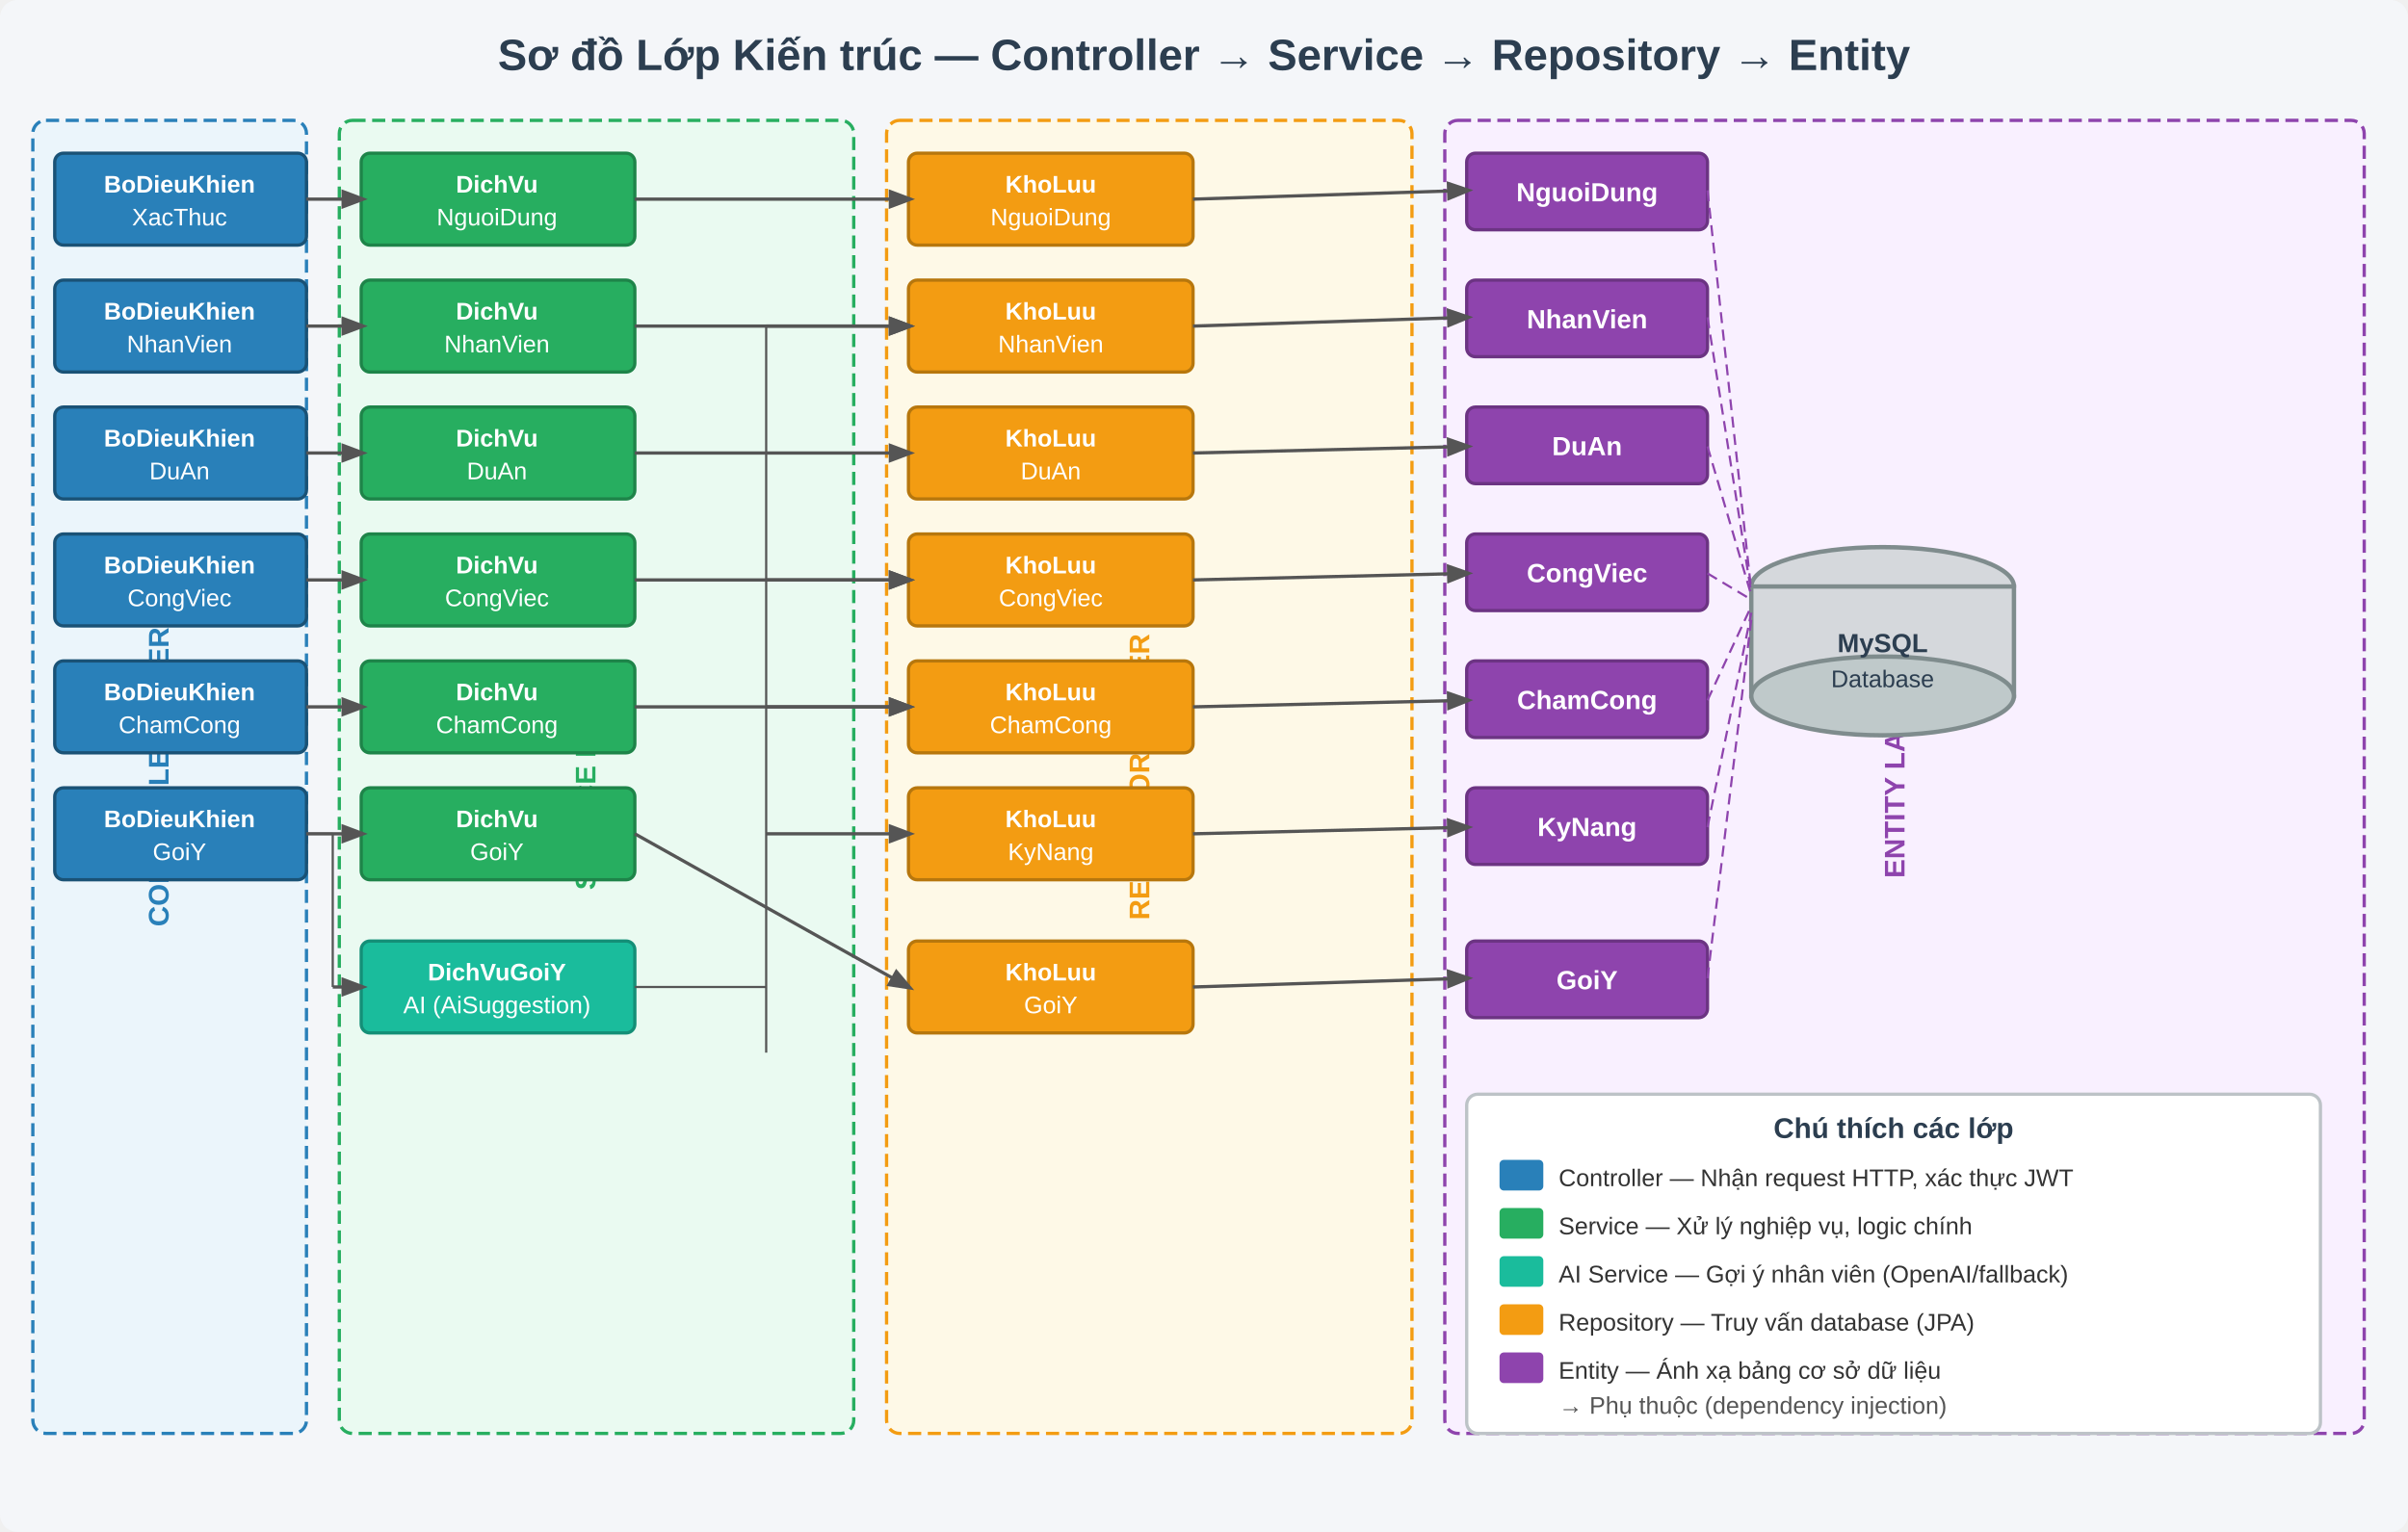
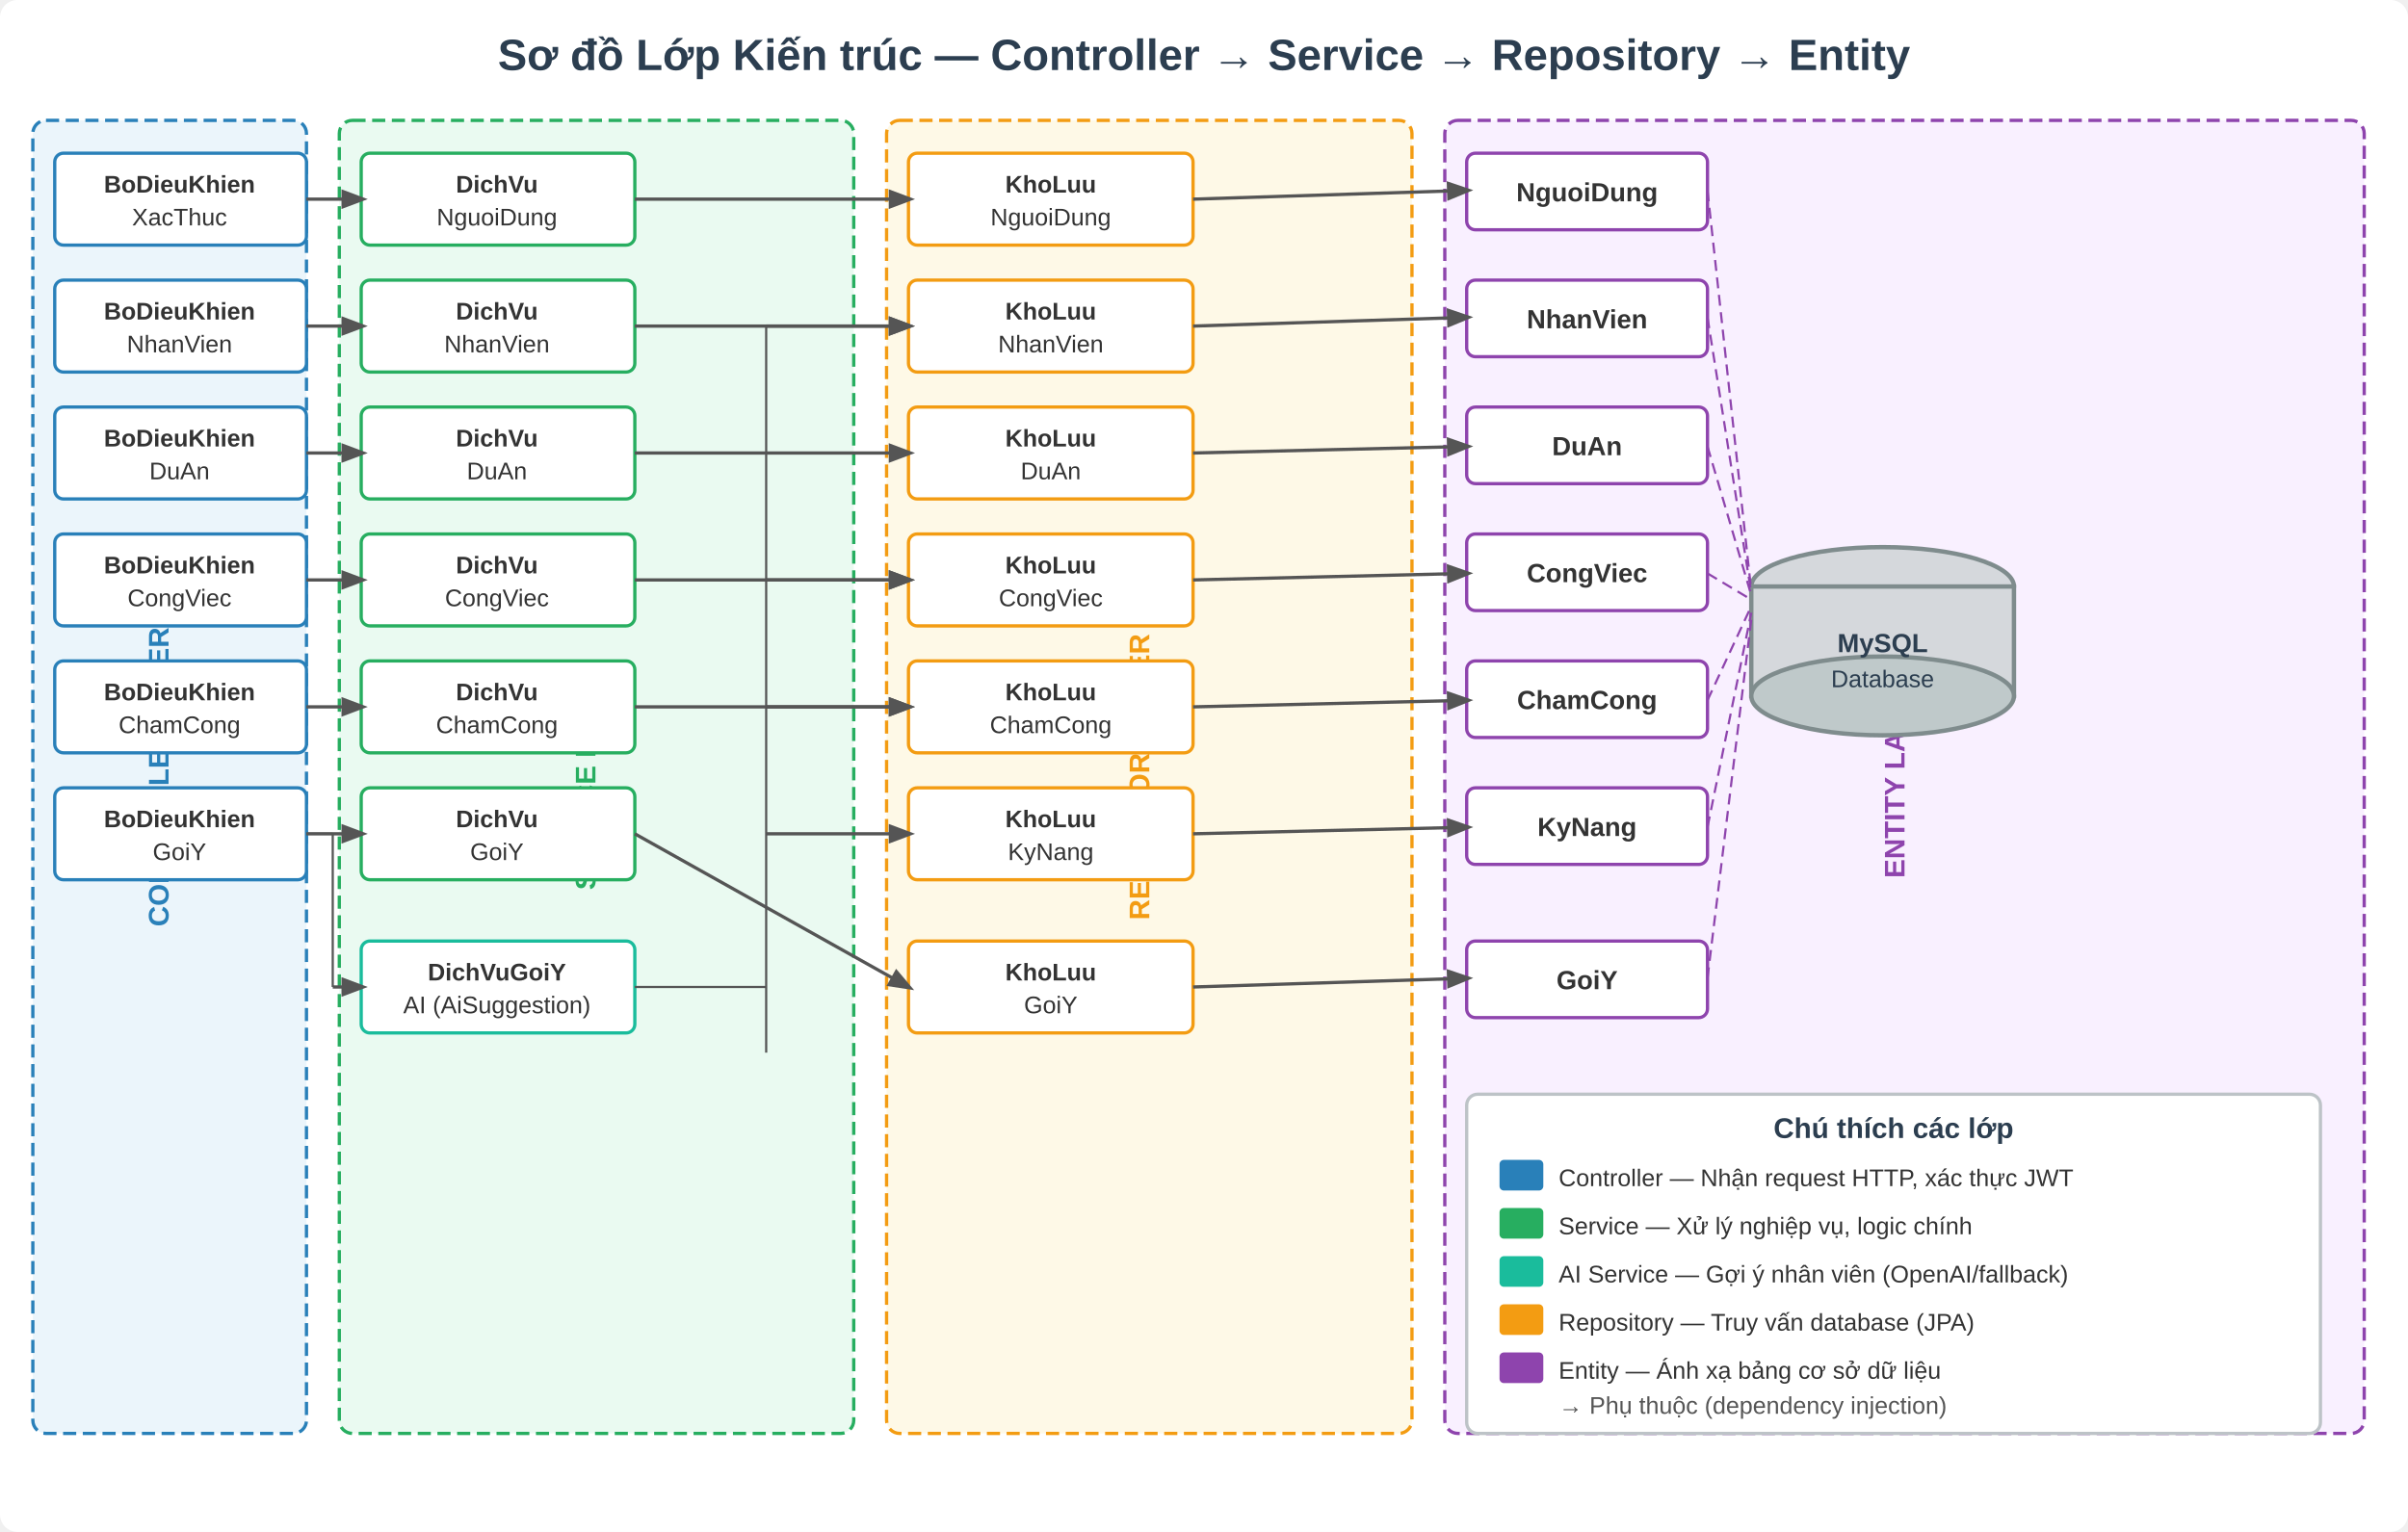
<svg xmlns="http://www.w3.org/2000/svg" width="1100" height="700" viewBox="0 0 1100 700" font-family="Arial, sans-serif">
-   <rect width="1100" height="700" fill="#f4f6f9" rx="8" />
+   <rect width="1100" height="700" fill="white" rx="8" />
  <text x="550" y="32" text-anchor="middle" font-size="20" font-weight="bold" fill="#2c3e50">Sơ đồ Lớp Kiến trúc — Controller → Service → Repository → Entity</text>
  <rect x="15" y="55" width="125" height="600" fill="#ebf5fb" stroke="#2980b9" stroke-width="1.5" rx="6" stroke-dasharray="6,3" />
  <text x="77" y="355" text-anchor="middle" font-size="13" font-weight="bold" fill="#2980b9" transform="rotate(-90,77,355)">CONTROLLER LAYER</text>
  <rect x="155" y="55" width="235" height="600" fill="#eafaf1" stroke="#27ae60" stroke-width="1.5" rx="6" stroke-dasharray="6,3" />
  <text x="272" y="355" text-anchor="middle" font-size="13" font-weight="bold" fill="#27ae60" transform="rotate(-90,272,355)">SERVICE LAYER</text>
  <rect x="405" y="55" width="240" height="600" fill="#fef9e7" stroke="#f39c12" stroke-width="1.5" rx="6" stroke-dasharray="6,3" />
  <text x="525" y="355" text-anchor="middle" font-size="13" font-weight="bold" fill="#f39c12" transform="rotate(-90,525,355)">REPOSITORY LAYER</text>
  <rect x="660" y="55" width="420" height="600" fill="#f9f0ff" stroke="#8e44ad" stroke-width="1.5" rx="6" stroke-dasharray="6,3" />
  <text x="870" y="355" text-anchor="middle" font-size="13" font-weight="bold" fill="#8e44ad" transform="rotate(-90,870,355)">ENTITY LAYER</text>
-   <rect x="25" y="70" width="115" height="42" fill="#2980b9" stroke="#1a5276" stroke-width="1.5" rx="4" />
-   <text x="82" y="88" text-anchor="middle" font-size="11" font-weight="bold" fill="white">BoDieuKhien</text>
-   <text x="82" y="103" text-anchor="middle" font-size="11" fill="white">XacThuc</text>
-   <rect x="25" y="128" width="115" height="42" fill="#2980b9" stroke="#1a5276" stroke-width="1.5" rx="4" />
-   <text x="82" y="146" text-anchor="middle" font-size="11" font-weight="bold" fill="white">BoDieuKhien</text>
-   <text x="82" y="161" text-anchor="middle" font-size="11" fill="white">NhanVien</text>
-   <rect x="25" y="186" width="115" height="42" fill="#2980b9" stroke="#1a5276" stroke-width="1.5" rx="4" />
-   <text x="82" y="204" text-anchor="middle" font-size="11" font-weight="bold" fill="white">BoDieuKhien</text>
-   <text x="82" y="219" text-anchor="middle" font-size="11" fill="white">DuAn</text>
-   <rect x="25" y="244" width="115" height="42" fill="#2980b9" stroke="#1a5276" stroke-width="1.5" rx="4" />
-   <text x="82" y="262" text-anchor="middle" font-size="11" font-weight="bold" fill="white">BoDieuKhien</text>
-   <text x="82" y="277" text-anchor="middle" font-size="11" fill="white">CongViec</text>
-   <rect x="25" y="302" width="115" height="42" fill="#2980b9" stroke="#1a5276" stroke-width="1.5" rx="4" />
-   <text x="82" y="320" text-anchor="middle" font-size="11" font-weight="bold" fill="white">BoDieuKhien</text>
-   <text x="82" y="335" text-anchor="middle" font-size="11" fill="white">ChamCong</text>
-   <rect x="25" y="360" width="115" height="42" fill="#2980b9" stroke="#1a5276" stroke-width="1.5" rx="4" />
-   <text x="82" y="378" text-anchor="middle" font-size="11" font-weight="bold" fill="white">BoDieuKhien</text>
-   <text x="82" y="393" text-anchor="middle" font-size="11" fill="white">GoiY</text>
-   <rect x="165" y="70" width="125" height="42" fill="#27ae60" stroke="#1e8449" stroke-width="1.5" rx="4" />
-   <text x="227" y="88" text-anchor="middle" font-size="11" font-weight="bold" fill="white">DichVu</text>
-   <text x="227" y="103" text-anchor="middle" font-size="11" fill="white">NguoiDung</text>
-   <rect x="165" y="128" width="125" height="42" fill="#27ae60" stroke="#1e8449" stroke-width="1.5" rx="4" />
-   <text x="227" y="146" text-anchor="middle" font-size="11" font-weight="bold" fill="white">DichVu</text>
-   <text x="227" y="161" text-anchor="middle" font-size="11" fill="white">NhanVien</text>
-   <rect x="165" y="186" width="125" height="42" fill="#27ae60" stroke="#1e8449" stroke-width="1.5" rx="4" />
-   <text x="227" y="204" text-anchor="middle" font-size="11" font-weight="bold" fill="white">DichVu</text>
-   <text x="227" y="219" text-anchor="middle" font-size="11" fill="white">DuAn</text>
-   <rect x="165" y="244" width="125" height="42" fill="#27ae60" stroke="#1e8449" stroke-width="1.5" rx="4" />
-   <text x="227" y="262" text-anchor="middle" font-size="11" font-weight="bold" fill="white">DichVu</text>
-   <text x="227" y="277" text-anchor="middle" font-size="11" fill="white">CongViec</text>
-   <rect x="165" y="302" width="125" height="42" fill="#27ae60" stroke="#1e8449" stroke-width="1.5" rx="4" />
-   <text x="227" y="320" text-anchor="middle" font-size="11" font-weight="bold" fill="white">DichVu</text>
-   <text x="227" y="335" text-anchor="middle" font-size="11" fill="white">ChamCong</text>
-   <rect x="165" y="360" width="125" height="42" fill="#27ae60" stroke="#1e8449" stroke-width="1.5" rx="4" />
-   <text x="227" y="378" text-anchor="middle" font-size="11" font-weight="bold" fill="white">DichVu</text>
-   <text x="227" y="393" text-anchor="middle" font-size="11" fill="white">GoiY</text>
-   <rect x="165" y="430" width="125" height="42" fill="#1abc9c" stroke="#148f77" stroke-width="1.5" rx="4" />
-   <text x="227" y="448" text-anchor="middle" font-size="11" font-weight="bold" fill="white">DichVuGoiY</text>
-   <text x="227" y="463" text-anchor="middle" font-size="11" fill="white">AI (AiSuggestion)</text>
-   <rect x="415" y="70" width="130" height="42" fill="#f39c12" stroke="#b7770d" stroke-width="1.5" rx="4" />
-   <text x="480" y="88" text-anchor="middle" font-size="11" font-weight="bold" fill="white">KhoLuu</text>
-   <text x="480" y="103" text-anchor="middle" font-size="11" fill="white">NguoiDung</text>
-   <rect x="415" y="128" width="130" height="42" fill="#f39c12" stroke="#b7770d" stroke-width="1.5" rx="4" />
-   <text x="480" y="146" text-anchor="middle" font-size="11" font-weight="bold" fill="white">KhoLuu</text>
-   <text x="480" y="161" text-anchor="middle" font-size="11" fill="white">NhanVien</text>
-   <rect x="415" y="186" width="130" height="42" fill="#f39c12" stroke="#b7770d" stroke-width="1.5" rx="4" />
-   <text x="480" y="204" text-anchor="middle" font-size="11" font-weight="bold" fill="white">KhoLuu</text>
-   <text x="480" y="219" text-anchor="middle" font-size="11" fill="white">DuAn</text>
-   <rect x="415" y="244" width="130" height="42" fill="#f39c12" stroke="#b7770d" stroke-width="1.5" rx="4" />
-   <text x="480" y="262" text-anchor="middle" font-size="11" font-weight="bold" fill="white">KhoLuu</text>
-   <text x="480" y="277" text-anchor="middle" font-size="11" fill="white">CongViec</text>
-   <rect x="415" y="302" width="130" height="42" fill="#f39c12" stroke="#b7770d" stroke-width="1.5" rx="4" />
-   <text x="480" y="320" text-anchor="middle" font-size="11" font-weight="bold" fill="white">KhoLuu</text>
-   <text x="480" y="335" text-anchor="middle" font-size="11" fill="white">ChamCong</text>
-   <rect x="415" y="360" width="130" height="42" fill="#f39c12" stroke="#b7770d" stroke-width="1.5" rx="4" />
-   <text x="480" y="378" text-anchor="middle" font-size="11" font-weight="bold" fill="white">KhoLuu</text>
-   <text x="480" y="393" text-anchor="middle" font-size="11" fill="white">KyNang</text>
-   <rect x="415" y="430" width="130" height="42" fill="#f39c12" stroke="#b7770d" stroke-width="1.5" rx="4" />
-   <text x="480" y="448" text-anchor="middle" font-size="11" font-weight="bold" fill="white">KhoLuu</text>
-   <text x="480" y="463" text-anchor="middle" font-size="11" fill="white">GoiY</text>
-   <rect x="670" y="70" width="110" height="35" fill="#8e44ad" stroke="#6c3483" stroke-width="1.5" rx="4" />
-   <text x="725" y="92" text-anchor="middle" font-size="12" font-weight="bold" fill="white">NguoiDung</text>
-   <rect x="670" y="128" width="110" height="35" fill="#8e44ad" stroke="#6c3483" stroke-width="1.5" rx="4" />
-   <text x="725" y="150" text-anchor="middle" font-size="12" font-weight="bold" fill="white">NhanVien</text>
-   <rect x="670" y="186" width="110" height="35" fill="#8e44ad" stroke="#6c3483" stroke-width="1.5" rx="4" />
-   <text x="725" y="208" text-anchor="middle" font-size="12" font-weight="bold" fill="white">DuAn</text>
-   <rect x="670" y="244" width="110" height="35" fill="#8e44ad" stroke="#6c3483" stroke-width="1.5" rx="4" />
-   <text x="725" y="266" text-anchor="middle" font-size="12" font-weight="bold" fill="white">CongViec</text>
-   <rect x="670" y="302" width="110" height="35" fill="#8e44ad" stroke="#6c3483" stroke-width="1.5" rx="4" />
-   <text x="725" y="324" text-anchor="middle" font-size="12" font-weight="bold" fill="white">ChamCong</text>
-   <rect x="670" y="360" width="110" height="35" fill="#8e44ad" stroke="#6c3483" stroke-width="1.5" rx="4" />
-   <text x="725" y="382" text-anchor="middle" font-size="12" font-weight="bold" fill="white">KyNang</text>
-   <rect x="670" y="430" width="110" height="35" fill="#8e44ad" stroke="#6c3483" stroke-width="1.5" rx="4" />
-   <text x="725" y="452" text-anchor="middle" font-size="12" font-weight="bold" fill="white">GoiY</text>
+   <rect x="25" y="70" width="115" height="42" fill="white" stroke="#2980b9" stroke-width="1.5" rx="4" />
+   <text x="82" y="88" text-anchor="middle" font-size="11" font-weight="bold" fill="#333">BoDieuKhien</text>
+   <text x="82" y="103" text-anchor="middle" font-size="11" fill="#333">XacThuc</text>
+   <rect x="25" y="128" width="115" height="42" fill="white" stroke="#2980b9" stroke-width="1.5" rx="4" />
+   <text x="82" y="146" text-anchor="middle" font-size="11" font-weight="bold" fill="#333">BoDieuKhien</text>
+   <text x="82" y="161" text-anchor="middle" font-size="11" fill="#333">NhanVien</text>
+   <rect x="25" y="186" width="115" height="42" fill="white" stroke="#2980b9" stroke-width="1.5" rx="4" />
+   <text x="82" y="204" text-anchor="middle" font-size="11" font-weight="bold" fill="#333">BoDieuKhien</text>
+   <text x="82" y="219" text-anchor="middle" font-size="11" fill="#333">DuAn</text>
+   <rect x="25" y="244" width="115" height="42" fill="white" stroke="#2980b9" stroke-width="1.5" rx="4" />
+   <text x="82" y="262" text-anchor="middle" font-size="11" font-weight="bold" fill="#333">BoDieuKhien</text>
+   <text x="82" y="277" text-anchor="middle" font-size="11" fill="#333">CongViec</text>
+   <rect x="25" y="302" width="115" height="42" fill="white" stroke="#2980b9" stroke-width="1.5" rx="4" />
+   <text x="82" y="320" text-anchor="middle" font-size="11" font-weight="bold" fill="#333">BoDieuKhien</text>
+   <text x="82" y="335" text-anchor="middle" font-size="11" fill="#333">ChamCong</text>
+   <rect x="25" y="360" width="115" height="42" fill="white" stroke="#2980b9" stroke-width="1.5" rx="4" />
+   <text x="82" y="378" text-anchor="middle" font-size="11" font-weight="bold" fill="#333">BoDieuKhien</text>
+   <text x="82" y="393" text-anchor="middle" font-size="11" fill="#333">GoiY</text>
+   <rect x="165" y="70" width="125" height="42" fill="white" stroke="#27ae60" stroke-width="1.5" rx="4" />
+   <text x="227" y="88" text-anchor="middle" font-size="11" font-weight="bold" fill="#333">DichVu</text>
+   <text x="227" y="103" text-anchor="middle" font-size="11" fill="#333">NguoiDung</text>
+   <rect x="165" y="128" width="125" height="42" fill="white" stroke="#27ae60" stroke-width="1.5" rx="4" />
+   <text x="227" y="146" text-anchor="middle" font-size="11" font-weight="bold" fill="#333">DichVu</text>
+   <text x="227" y="161" text-anchor="middle" font-size="11" fill="#333">NhanVien</text>
+   <rect x="165" y="186" width="125" height="42" fill="white" stroke="#27ae60" stroke-width="1.5" rx="4" />
+   <text x="227" y="204" text-anchor="middle" font-size="11" font-weight="bold" fill="#333">DichVu</text>
+   <text x="227" y="219" text-anchor="middle" font-size="11" fill="#333">DuAn</text>
+   <rect x="165" y="244" width="125" height="42" fill="white" stroke="#27ae60" stroke-width="1.5" rx="4" />
+   <text x="227" y="262" text-anchor="middle" font-size="11" font-weight="bold" fill="#333">DichVu</text>
+   <text x="227" y="277" text-anchor="middle" font-size="11" fill="#333">CongViec</text>
+   <rect x="165" y="302" width="125" height="42" fill="white" stroke="#27ae60" stroke-width="1.5" rx="4" />
+   <text x="227" y="320" text-anchor="middle" font-size="11" font-weight="bold" fill="#333">DichVu</text>
+   <text x="227" y="335" text-anchor="middle" font-size="11" fill="#333">ChamCong</text>
+   <rect x="165" y="360" width="125" height="42" fill="white" stroke="#27ae60" stroke-width="1.5" rx="4" />
+   <text x="227" y="378" text-anchor="middle" font-size="11" font-weight="bold" fill="#333">DichVu</text>
+   <text x="227" y="393" text-anchor="middle" font-size="11" fill="#333">GoiY</text>
+   <rect x="165" y="430" width="125" height="42" fill="white" stroke="#1abc9c" stroke-width="1.5" rx="4" />
+   <text x="227" y="448" text-anchor="middle" font-size="11" font-weight="bold" fill="#333">DichVuGoiY</text>
+   <text x="227" y="463" text-anchor="middle" font-size="11" fill="#333">AI (AiSuggestion)</text>
+   <rect x="415" y="70" width="130" height="42" fill="white" stroke="#f39c12" stroke-width="1.5" rx="4" />
+   <text x="480" y="88" text-anchor="middle" font-size="11" font-weight="bold" fill="#333">KhoLuu</text>
+   <text x="480" y="103" text-anchor="middle" font-size="11" fill="#333">NguoiDung</text>
+   <rect x="415" y="128" width="130" height="42" fill="white" stroke="#f39c12" stroke-width="1.5" rx="4" />
+   <text x="480" y="146" text-anchor="middle" font-size="11" font-weight="bold" fill="#333">KhoLuu</text>
+   <text x="480" y="161" text-anchor="middle" font-size="11" fill="#333">NhanVien</text>
+   <rect x="415" y="186" width="130" height="42" fill="white" stroke="#f39c12" stroke-width="1.5" rx="4" />
+   <text x="480" y="204" text-anchor="middle" font-size="11" font-weight="bold" fill="#333">KhoLuu</text>
+   <text x="480" y="219" text-anchor="middle" font-size="11" fill="#333">DuAn</text>
+   <rect x="415" y="244" width="130" height="42" fill="white" stroke="#f39c12" stroke-width="1.5" rx="4" />
+   <text x="480" y="262" text-anchor="middle" font-size="11" font-weight="bold" fill="#333">KhoLuu</text>
+   <text x="480" y="277" text-anchor="middle" font-size="11" fill="#333">CongViec</text>
+   <rect x="415" y="302" width="130" height="42" fill="white" stroke="#f39c12" stroke-width="1.5" rx="4" />
+   <text x="480" y="320" text-anchor="middle" font-size="11" font-weight="bold" fill="#333">KhoLuu</text>
+   <text x="480" y="335" text-anchor="middle" font-size="11" fill="#333">ChamCong</text>
+   <rect x="415" y="360" width="130" height="42" fill="white" stroke="#f39c12" stroke-width="1.5" rx="4" />
+   <text x="480" y="378" text-anchor="middle" font-size="11" font-weight="bold" fill="#333">KhoLuu</text>
+   <text x="480" y="393" text-anchor="middle" font-size="11" fill="#333">KyNang</text>
+   <rect x="415" y="430" width="130" height="42" fill="white" stroke="#f39c12" stroke-width="1.5" rx="4" />
+   <text x="480" y="448" text-anchor="middle" font-size="11" font-weight="bold" fill="#333">KhoLuu</text>
+   <text x="480" y="463" text-anchor="middle" font-size="11" fill="#333">GoiY</text>
+   <rect x="670" y="70" width="110" height="35" fill="white" stroke="#8e44ad" stroke-width="1.5" rx="4" />
+   <text x="725" y="92" text-anchor="middle" font-size="12" font-weight="bold" fill="#333">NguoiDung</text>
+   <rect x="670" y="128" width="110" height="35" fill="white" stroke="#8e44ad" stroke-width="1.5" rx="4" />
+   <text x="725" y="150" text-anchor="middle" font-size="12" font-weight="bold" fill="#333">NhanVien</text>
+   <rect x="670" y="186" width="110" height="35" fill="white" stroke="#8e44ad" stroke-width="1.5" rx="4" />
+   <text x="725" y="208" text-anchor="middle" font-size="12" font-weight="bold" fill="#333">DuAn</text>
+   <rect x="670" y="244" width="110" height="35" fill="white" stroke="#8e44ad" stroke-width="1.5" rx="4" />
+   <text x="725" y="266" text-anchor="middle" font-size="12" font-weight="bold" fill="#333">CongViec</text>
+   <rect x="670" y="302" width="110" height="35" fill="white" stroke="#8e44ad" stroke-width="1.5" rx="4" />
+   <text x="725" y="324" text-anchor="middle" font-size="12" font-weight="bold" fill="#333">ChamCong</text>
+   <rect x="670" y="360" width="110" height="35" fill="white" stroke="#8e44ad" stroke-width="1.5" rx="4" />
+   <text x="725" y="382" text-anchor="middle" font-size="12" font-weight="bold" fill="#333">KyNang</text>
+   <rect x="670" y="430" width="110" height="35" fill="white" stroke="#8e44ad" stroke-width="1.5" rx="4" />
+   <text x="725" y="452" text-anchor="middle" font-size="12" font-weight="bold" fill="#333">GoiY</text>
  <ellipse cx="860" cy="268" rx="60" ry="18" fill="#d5d8dc" stroke="#7f8c8d" stroke-width="2" />
  <rect x="800" y="268" width="120" height="50" fill="#d5d8dc" stroke="#7f8c8d" stroke-width="2" />
  <ellipse cx="860" cy="318" rx="60" ry="18" fill="#bfc9ca" stroke="#7f8c8d" stroke-width="2" />
  <text x="860" y="298" text-anchor="middle" font-size="12" font-weight="bold" fill="#2c3e50">MySQL</text>
  <text x="860" y="314" text-anchor="middle" font-size="11" fill="#2c3e50">Database</text>
  <line x1="780" y1="87" x2="800" y2="270" stroke="#8e44ad" stroke-width="1" stroke-dasharray="5,3" />
  <line x1="780" y1="145" x2="800" y2="271" stroke="#8e44ad" stroke-width="1" stroke-dasharray="5,3" />
  <line x1="780" y1="204" x2="800" y2="272" stroke="#8e44ad" stroke-width="1" stroke-dasharray="5,3" />
  <line x1="780" y1="262" x2="800" y2="274" stroke="#8e44ad" stroke-width="1" stroke-dasharray="5,3" />
  <line x1="780" y1="320" x2="800" y2="277" stroke="#8e44ad" stroke-width="1" stroke-dasharray="5,3" />
  <line x1="780" y1="378" x2="800" y2="280" stroke="#8e44ad" stroke-width="1" stroke-dasharray="5,3" />
  <line x1="780" y1="447" x2="800" y2="283" stroke="#8e44ad" stroke-width="1" stroke-dasharray="5,3" />
  <line x1="140" y1="91" x2="165" y2="91" stroke="#555" stroke-width="1.5" marker-end="url(#arr)" />
  <line x1="140" y1="149" x2="165" y2="149" stroke="#555" stroke-width="1.5" marker-end="url(#arr)" />
  <line x1="140" y1="207" x2="165" y2="207" stroke="#555" stroke-width="1.5" marker-end="url(#arr)" />
  <line x1="140" y1="265" x2="165" y2="265" stroke="#555" stroke-width="1.5" marker-end="url(#arr)" />
  <line x1="140" y1="323" x2="165" y2="323" stroke="#555" stroke-width="1.5" marker-end="url(#arr)" />
  <line x1="140" y1="381" x2="165" y2="381" stroke="#555" stroke-width="1.5" marker-end="url(#arr)" />
  <line x1="140" y1="381" x2="152" y2="381" stroke="#555" stroke-width="1" />
  <line x1="152" y1="381" x2="152" y2="451" stroke="#555" stroke-width="1" />
  <line x1="152" y1="451" x2="165" y2="451" stroke="#555" stroke-width="1.5" marker-end="url(#arr)" />
  <line x1="290" y1="91" x2="415" y2="91" stroke="#555" stroke-width="1.5" marker-end="url(#arr)" />
  <line x1="290" y1="149" x2="415" y2="149" stroke="#555" stroke-width="1.5" marker-end="url(#arr)" />
  <line x1="290" y1="207" x2="415" y2="207" stroke="#555" stroke-width="1.5" marker-end="url(#arr)" />
  <line x1="290" y1="265" x2="415" y2="265" stroke="#555" stroke-width="1.5" marker-end="url(#arr)" />
  <line x1="290" y1="323" x2="415" y2="323" stroke="#555" stroke-width="1.5" marker-end="url(#arr)" />
  <line x1="290" y1="451" x2="350" y2="451" stroke="#555" stroke-width="1" />
  <line x1="350" y1="149" x2="350" y2="481" stroke="#555" stroke-width="1" />
  <line x1="350" y1="149" x2="415" y2="149" stroke="#555" stroke-width="1.5" marker-end="url(#arr)" />
  <line x1="350" y1="265" x2="415" y2="265" stroke="#555" stroke-width="1.5" marker-end="url(#arr)" />
  <line x1="350" y1="323" x2="415" y2="323" stroke="#555" stroke-width="1.5" marker-end="url(#arr)" />
  <line x1="350" y1="381" x2="415" y2="381" stroke="#555" stroke-width="1.5" marker-end="url(#arr)" />
  <line x1="290" y1="381" x2="415" y2="451" stroke="#555" stroke-width="1.5" marker-end="url(#arr)" />
  <line x1="545" y1="91" x2="670" y2="87" stroke="#555" stroke-width="1.5" marker-end="url(#arr)" />
  <line x1="545" y1="149" x2="670" y2="145" stroke="#555" stroke-width="1.5" marker-end="url(#arr)" />
  <line x1="545" y1="207" x2="670" y2="204" stroke="#555" stroke-width="1.5" marker-end="url(#arr)" />
  <line x1="545" y1="265" x2="670" y2="262" stroke="#555" stroke-width="1.5" marker-end="url(#arr)" />
  <line x1="545" y1="323" x2="670" y2="320" stroke="#555" stroke-width="1.5" marker-end="url(#arr)" />
  <line x1="545" y1="381" x2="670" y2="378" stroke="#555" stroke-width="1.5" marker-end="url(#arr)" />
  <line x1="545" y1="451" x2="670" y2="447" stroke="#555" stroke-width="1.5" marker-end="url(#arr)" />
  <defs>
    <marker id="arr" markerWidth="8" markerHeight="8" refX="6" refY="3" orient="auto">
      <path d="M0,0 L0,6 L8,3 z" fill="#555" />
    </marker>
  </defs>
  <rect x="670" y="500" width="390" height="155" fill="white" stroke="#bdc3c7" stroke-width="1.5" rx="5" />
  <text x="865" y="520" text-anchor="middle" font-size="13" font-weight="bold" fill="#2c3e50">Chú thích các lớp</text>
  <rect x="685" y="530" width="20" height="14" fill="#2980b9" rx="2" />
  <text x="712" y="542" font-size="11" fill="#333">Controller — Nhận request HTTP, xác thực JWT</text>
  <rect x="685" y="552" width="20" height="14" fill="#27ae60" rx="2" />
  <text x="712" y="564" font-size="11" fill="#333">Service — Xử lý nghiệp vụ, logic chính</text>
  <rect x="685" y="574" width="20" height="14" fill="#1abc9c" rx="2" />
  <text x="712" y="586" font-size="11" fill="#333">AI Service — Gợi ý nhân viên (OpenAI/fallback)</text>
  <rect x="685" y="596" width="20" height="14" fill="#f39c12" rx="2" />
  <text x="712" y="608" font-size="11" fill="#333">Repository — Truy vấn database (JPA)</text>
  <rect x="685" y="618" width="20" height="14" fill="#8e44ad" rx="2" />
  <text x="712" y="630" font-size="11" fill="#333">Entity — Ánh xạ bảng cơ sở dữ liệu</text>
  <text x="712" y="646" font-size="11" fill="#555">→ Phụ thuộc (dependency injection)</text>
</svg>
